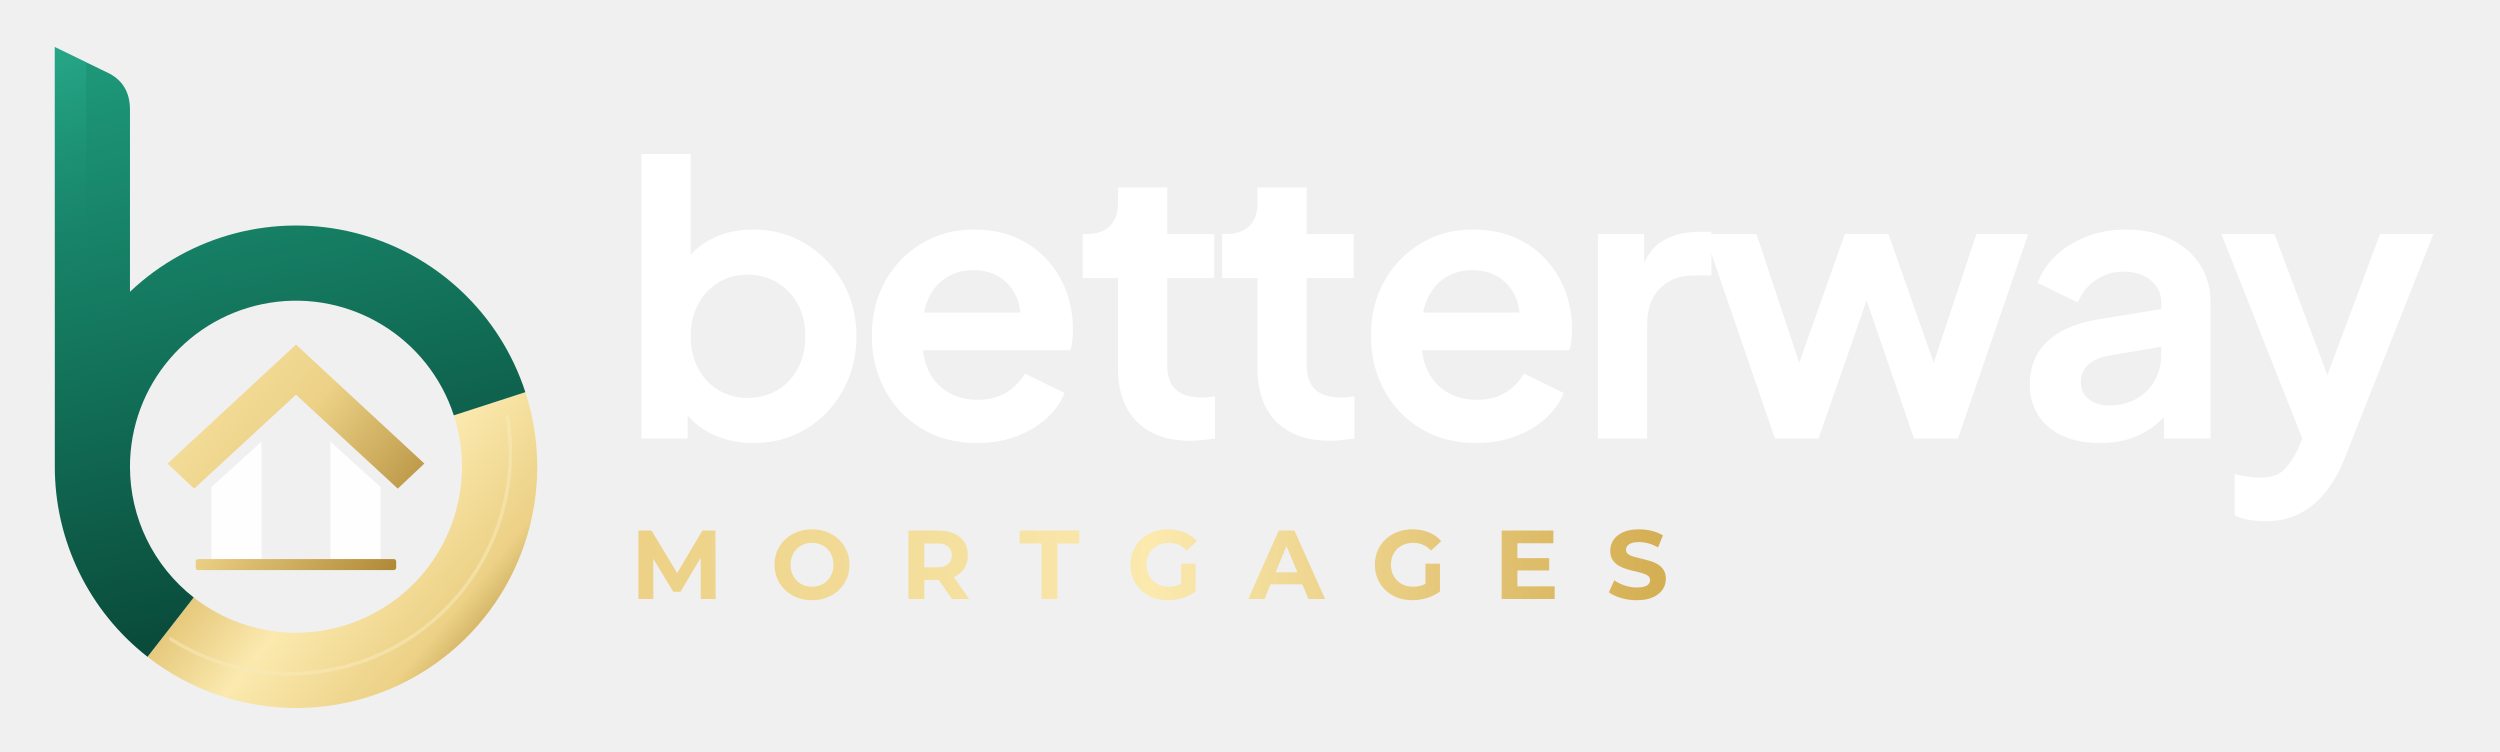
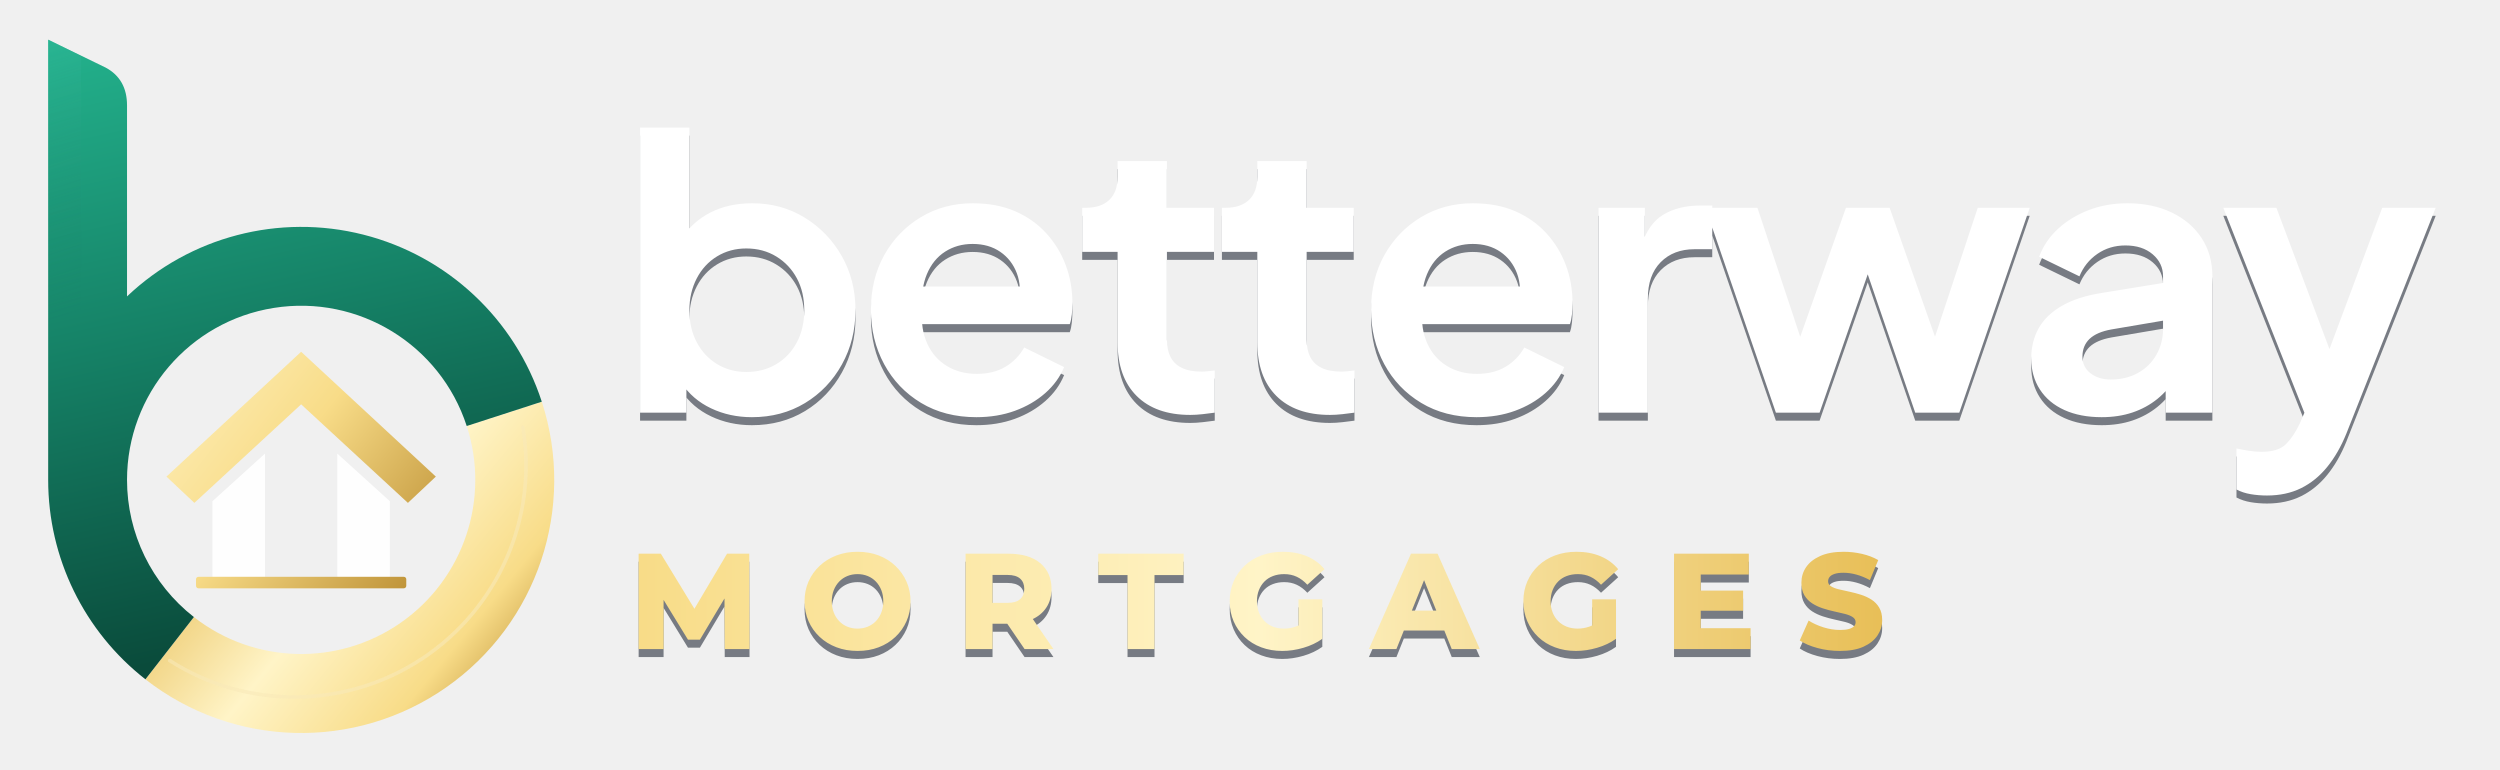
- <svg xmlns="http://www.w3.org/2000/svg" viewBox="0 0 1277.2 384.0" width="1277" height="384" fill="none">
+ <svg xmlns="http://www.w3.org/2000/svg" viewBox="0 0 1247.9 384.0" width="1248" height="384" fill="none">
  <defs>
    <linearGradient id="bw-h-dark-em-stem" x1="88" y1="42" x2="175" y2="430" gradientUnits="userSpaceOnUse">
-       <stop offset="0%" stop-color="#1F9D7D" />
-       <stop offset="52%" stop-color="#13755C" />
+       <stop offset="0%" stop-color="#24B58F" />
+       <stop offset="52%" stop-color="#158065" />
      <stop offset="100%" stop-color="#0A4B3B" />
    </linearGradient>
    <linearGradient id="bw-h-dark-em-arch" x1="120" y1="168" x2="412" y2="330" gradientUnits="userSpaceOnUse">
-       <stop offset="0%" stop-color="#1F9D7D" />
-       <stop offset="58%" stop-color="#13755C" />
+       <stop offset="0%" stop-color="#24B58F" />
+       <stop offset="58%" stop-color="#158065" />
      <stop offset="100%" stop-color="#0A4B3B" />
    </linearGradient>
    <linearGradient id="bw-h-dark-em-facet" x1="94" y1="44" x2="148" y2="210" gradientUnits="userSpaceOnUse">
      <stop offset="0%" stop-color="#35BFA0" stop-opacity="0.42" />
      <stop offset="100%" stop-color="#13755C" stop-opacity="0" />
    </linearGradient>
    <linearGradient id="bw-h-dark-gold-ring" x1="158" y1="242" x2="414" y2="452" gradientUnits="userSpaceOnUse">
-       <stop offset="0%" stop-color="#A67E2B" />
-       <stop offset="28%" stop-color="#D4AE52" />
-       <stop offset="58%" stop-color="#FBE9AE" />
-       <stop offset="82%" stop-color="#ECD186" />
-       <stop offset="100%" stop-color="#A67E2B" />
+       <stop offset="0%" stop-color="#B88A2E" />
+       <stop offset="28%" stop-color="#E8BF58" />
+       <stop offset="58%" stop-color="#FFF4C7" />
+       <stop offset="82%" stop-color="#F8DC88" />
+       <stop offset="100%" stop-color="#B88A2E" />
    </linearGradient>
    <linearGradient id="bw-h-dark-gold-roof" x1="184" y1="224" x2="366" y2="368" gradientUnits="userSpaceOnUse">
-       <stop offset="0%" stop-color="#FBE9AE" />
-       <stop offset="48%" stop-color="#ECD186" />
-       <stop offset="100%" stop-color="#A67E2B" />
+       <stop offset="0%" stop-color="#FFF4C7" />
+       <stop offset="48%" stop-color="#F8DC88" />
+       <stop offset="100%" stop-color="#B88A2E" />
    </linearGradient>
    <linearGradient id="bw-h-dark-gold-text" x1="0%" y1="0%" x2="100%" y2="0%">
-       <stop offset="0%" stop-color="#ECD186" />
-       <stop offset="50%" stop-color="#FBE9AE" />
-       <stop offset="100%" stop-color="#D4AE52" />
+       <stop offset="0%" stop-color="#F8DC88" />
+       <stop offset="50%" stop-color="#FFF4C7" />
+       <stop offset="100%" stop-color="#E8BF58" />
    </linearGradient>
    <linearGradient id="bw-h-dark-crest-bg" x1="40" y1="20" x2="472" y2="492" gradientUnits="userSpaceOnUse">
      <stop offset="0%" stop-color="#101D33" />
      <stop offset="52%" stop-color="#0A1424" />
      <stop offset="100%" stop-color="#060C18" />
    </linearGradient>
    <linearGradient id="bw-h-dark-crest-rim" x1="36" y1="24" x2="476" y2="488" gradientUnits="userSpaceOnUse">
      <stop offset="0%" stop-color="#F0DB99" />
      <stop offset="35%" stop-color="#C6A04B" />
      <stop offset="70%" stop-color="#E7CD85" />
      <stop offset="100%" stop-color="#9A752A" />
    </linearGradient>
    <clipPath id="bw-h-dark-bowl-clip">
      <circle cx="272" cy="316" r="154" />
    </clipPath>
  </defs>
-   <g transform="translate(-66.4, -14.4) scale(0.8)">
+   <g transform="translate(-72.76, -19.56) scale(0.82)">
    <g id="bw-h-dark-mark">
      <path d="M 418.5 268.4                A 154 154 0 0 1 177.2 437.4                L 206.7 399.5                A 106 106 0 0 0 372.8 283.2                Z" fill="url(#bw-h-dark-gold-ring)" />
      <path d="M 118 48                L 153 65                Q 166 72 166 88                L 166 204.3                A 154 154 0 0 1 418.5 268.4                L 372.8 283.2                A 106 106 0 0 0 166 316                A 106 106 0 0 0 206.7 399.5                L 177.2 437.4                A 154 154 0 0 1 118 316                Z" fill="url(#bw-h-dark-em-stem)" />
      <path d="M 118 48 L 138 58 L 138 316 C 138 355 151 389 175 416 L 157 424 C 132 394 118 357 118 316 Z" fill="url(#bw-h-dark-em-facet)" />
      <path d="M 192 426 A 141 141 0 0 0 407 284" stroke="#F8E9B8" stroke-width="2.2" stroke-linecap="round" fill="none" opacity="0.58" />
      <path d="M 190 314                L 272 238                L 354 314                L 337 330                L 272 270                L 207 330                Z" fill="url(#bw-h-dark-gold-roof)" />
      <path d="M 218 329 L 250 300 L 250 375 L 218 375 Z" fill="#FFFFFF" opacity="0.96" />
      <path d="M 326 329 L 294 300 L 294 375 L 326 375 Z" fill="#FFFFFF" opacity="0.96" />
      <rect x="208" y="375" width="128" height="7" rx="1.5" fill="url(#bw-h-dark-gold-roof)" />
    </g>
  </g>
-   <path d="M384.736 226.304Q373.408 226.304 363.904 221.792Q354.4 217.28 348.832 208.832L351.328 203.84V224.0H327.712V78.656H352.864V140.288L349.024 135.104Q354.4 126.656 363.616 121.952Q372.832 117.248 384.928 117.248Q399.712 117.248 411.616 124.544Q423.52 131.84 430.528 144.128Q437.536 156.416 437.536 171.776Q437.536 186.944 430.624 199.424Q423.712 211.904 411.808 219.104Q399.904 226.304 384.736 226.304ZM381.856 203.264Q390.496 203.264 397.216 199.232Q403.936 195.2 407.68 188.096Q411.424 180.992 411.424 171.776Q411.424 162.56 407.68 155.552Q403.936 148.544 397.216 144.416Q390.496 140.288 381.856 140.288Q373.6 140.288 366.976 144.32Q360.352 148.352 356.608 155.552Q352.864 162.752 352.864 171.776Q352.864 180.992 356.608 188.096Q360.352 195.2 366.976 199.232Q373.6 203.264 381.856 203.264Z M499.168 226.304Q483.04 226.304 470.944 219.008Q458.848 211.712 452.128 199.232Q445.408 186.752 445.408 171.584Q445.408 155.84 452.224 143.648Q459.04 131.456 470.848 124.352Q482.656 117.248 497.248 117.248Q509.536 117.248 518.848 121.28Q528.16 125.312 534.688 132.416Q541.216 139.52 544.672 148.64Q548.128 157.76 548.128 168.32Q548.128 171.008 547.84 173.888Q547.552 176.768 546.784 178.88H466.144V159.68H532.576L520.672 168.704Q522.4 159.872 519.808 152.96Q517.216 146.048 511.36 142.016Q505.504 137.984 497.248 137.984Q489.376 137.984 483.232 141.92Q477.088 145.856 473.92 153.44Q470.752 161.024 471.52 171.776Q470.752 181.376 474.112 188.768Q477.472 196.16 484.096 200.192Q490.72 204.224 499.36 204.224Q508.0 204.224 514.048 200.576Q520.096 196.928 523.552 190.784L543.904 200.768Q540.832 208.256 534.304 214.016Q527.776 219.776 518.848 223.04Q509.92 226.304 499.168 226.304Z M608.224 225.152Q590.56 225.152 580.864 215.456Q571.168 205.76 571.168 188.096V142.016H553.12V119.552H555.04Q562.72 119.552 566.944 115.52Q571.168 111.488 571.168 103.808V95.744H596.32V119.552H620.32V142.016H596.32V186.752Q596.32 191.936 598.144 195.584Q599.968 199.232 603.904 201.152Q607.84 203.072 613.984 203.072Q615.328 203.072 617.152 202.88Q618.976 202.688 620.704 202.496V224.0Q618.016 224.384 614.56 224.768Q611.104 225.152 608.224 225.152Z M679.456 225.152Q661.792 225.152 652.096 215.456Q642.4 205.76 642.4 188.096V142.016H624.352V119.552H626.272Q633.952 119.552 638.176 115.52Q642.4 111.488 642.4 103.808V95.744H667.552V119.552H691.552V142.016H667.552V186.752Q667.552 191.936 669.376 195.584Q671.2 199.232 675.136 201.152Q679.072 203.072 685.216 203.072Q686.56 203.072 688.384 202.88Q690.208 202.688 691.936 202.496V224.0Q689.248 224.384 685.792 224.768Q682.336 225.152 679.456 225.152Z M754.144 226.304Q738.016 226.304 725.92 219.008Q713.824 211.712 707.104 199.232Q700.384 186.752 700.384 171.584Q700.384 155.84 707.2 143.648Q714.016 131.456 725.824 124.352Q737.632 117.248 752.224 117.248Q764.512 117.248 773.824 121.28Q783.136 125.312 789.664 132.416Q796.192 139.52 799.648 148.64Q803.104 157.76 803.104 168.32Q803.104 171.008 802.816 173.888Q802.528 176.768 801.76 178.88H721.12V159.68H787.552L775.648 168.704Q777.376 159.872 774.784 152.96Q772.192 146.048 766.336 142.016Q760.48 137.984 752.224 137.984Q744.352 137.984 738.208 141.92Q732.064 145.856 728.896 153.44Q725.728 161.024 726.496 171.776Q725.728 181.376 729.088 188.768Q732.448 196.16 739.072 200.192Q745.696 204.224 754.336 204.224Q762.976 204.224 769.024 200.576Q775.072 196.928 778.528 190.784L798.88 200.768Q795.808 208.256 789.28 214.016Q782.752 219.776 773.824 223.04Q764.896 226.304 754.144 226.304Z M816.352 224.0V119.552H839.968V142.784L838.048 139.328Q841.696 127.616 849.472 123.008Q857.248 118.4 868.192 118.4H874.336V140.672H865.312Q854.56 140.672 848.032 147.296Q841.504 153.92 841.504 165.824V224.0Z M906.784 224.0 870.88 119.552H897.376L923.68 198.848L914.464 198.656L942.496 119.552H964.768L992.608 198.656L983.392 198.848L1009.696 119.552H1036.192L1000.288 224.0H977.824L949.408 141.248H957.856L929.056 224.0Z M1072.864 226.304Q1061.92 226.304 1053.856 222.656Q1045.792 219.008 1041.376 212.192Q1036.96 205.376 1036.96 196.352Q1036.96 187.712 1040.8 180.896Q1044.64 174.08 1052.704 169.472Q1060.768 164.864 1073.056 162.944L1107.232 157.376V176.576L1077.856 181.568Q1070.368 182.912 1066.72 186.368Q1063.072 189.824 1063.072 195.392Q1063.072 200.768 1067.2 203.936Q1071.328 207.104 1077.472 207.104Q1085.344 207.104 1091.392 203.744Q1097.44 200.384 1100.8 194.432Q1104.16 188.48 1104.16 181.376V154.496Q1104.16 147.776 1098.88 143.264Q1093.6 138.752 1084.96 138.752Q1076.896 138.752 1070.656 143.072Q1064.416 147.392 1061.536 154.496L1040.992 144.512Q1044.064 136.256 1050.688 130.208Q1057.312 124.16 1066.336 120.704Q1075.36 117.248 1085.92 117.248Q1098.784 117.248 1108.576 121.952Q1118.368 126.656 1123.84 135.008Q1129.312 143.36 1129.312 154.496V224.0H1105.504V206.144L1110.88 205.76Q1106.848 212.48 1101.28 216.992Q1095.712 221.504 1088.608 223.904Q1081.504 226.304 1072.864 226.304Z M1157.152 266.24Q1152.928 266.24 1148.896 265.568Q1144.864 264.896 1141.6 263.168V242.24Q1144.096 242.816 1147.648 243.392Q1151.2 243.968 1154.272 243.968Q1162.912 243.968 1166.848 240.032Q1170.784 236.096 1173.856 229.568L1180.768 213.44L1180.384 234.56L1134.88 119.552H1161.952L1193.824 204.416H1184.224L1215.904 119.552H1243.168L1197.664 234.56Q1193.632 244.544 1187.872 251.648Q1182.112 258.752 1174.528 262.496Q1166.944 266.24 1157.152 266.24Z" fill="#FFFFFF" />
-   <path d="M326.15 306.0V271.0H332.85L347.75 295.7H344.2L358.85 271.0H365.5L365.6 306.0H358.0L357.95 282.65H359.35L347.65 302.3H344.0L332.05 282.65H333.75V306.0Z M414.9 306.6Q410.75 306.6 407.225 305.25Q403.7 303.9 401.125 301.45Q398.55 299.0 397.125 295.7Q395.7 292.4 395.7 288.5Q395.7 284.6 397.125 281.3Q398.55 278.0 401.15 275.55Q403.75 273.1 407.25 271.75Q410.75 270.4 414.85 270.4Q419.0 270.4 422.475 271.75Q425.95 273.1 428.525 275.55Q431.1 278.0 432.55 281.275Q434.0 284.55 434.0 288.5Q434.0 292.4 432.55 295.725Q431.1 299.05 428.525 301.475Q425.95 303.9 422.475 305.25Q419.0 306.6 414.9 306.6ZM414.85 299.7Q417.2 299.7 419.175 298.9Q421.15 298.1 422.65 296.6Q424.15 295.1 424.975 293.05Q425.8 291.0 425.8 288.5Q425.8 286.0 424.975 283.95Q424.15 281.9 422.675 280.4Q421.2 278.9 419.2 278.1Q417.2 277.3 414.85 277.3Q412.5 277.3 410.525 278.1Q408.55 278.9 407.05 280.4Q405.55 281.9 404.725 283.95Q403.9 286.0 403.9 288.5Q403.9 290.95 404.725 293.025Q405.55 295.1 407.025 296.6Q408.5 298.1 410.5 298.9Q412.5 299.7 414.85 299.7Z M464.1 306.0V271.0H479.05Q486.35 271.0 490.4 274.375Q494.45 277.75 494.45 283.7Q494.45 287.6 492.6 290.425Q490.75 293.25 487.35 294.75Q483.95 296.25 479.25 296.25H468.6L472.2 292.7V306.0ZM486.35 306.0 477.6 293.3H486.25L495.1 306.0ZM472.2 293.6 468.6 289.8H478.8Q482.55 289.8 484.4 288.175Q486.25 286.55 486.25 283.7Q486.25 280.8 484.4 279.2Q482.55 277.6 478.8 277.6H468.6L472.2 273.75Z M532.1 306.0V277.6H520.9V271.0H551.4V277.6H540.2V306.0Z M596.65 306.6Q592.5 306.6 589.025 305.275Q585.55 303.95 582.975 301.5Q580.4 299.05 578.975 295.75Q577.55 292.45 577.55 288.5Q577.55 284.55 578.975 281.25Q580.4 277.95 583.0 275.5Q585.6 273.05 589.1 271.725Q592.6 270.4 596.8 270.4Q601.45 270.4 605.175 271.95Q608.9 273.5 611.45 276.45L606.25 281.25Q604.35 279.25 602.1 278.275Q599.85 277.3 597.2 277.3Q594.65 277.3 592.55 278.1Q590.45 278.9 588.925 280.4Q587.4 281.9 586.575 283.95Q585.75 286.0 585.75 288.5Q585.75 290.95 586.575 293.0Q587.4 295.05 588.925 296.575Q590.45 298.1 592.525 298.9Q594.6 299.7 597.1 299.7Q599.5 299.7 601.775 298.925Q604.05 298.15 606.2 296.3L610.8 302.15Q607.95 304.3 604.175 305.45Q600.4 306.6 596.65 306.6ZM610.8 302.15 603.4 301.1V287.95H610.8Z M637.7 306.0 653.3 271.0H661.3L676.95 306.0H668.45L655.65 275.1H658.85L646.0 306.0ZM645.5 298.5 647.65 292.35H665.65L667.85 298.5Z M721.5 306.6Q717.35 306.6 713.875 305.275Q710.4 303.95 707.825 301.5Q705.25 299.05 703.825 295.75Q702.4 292.45 702.4 288.5Q702.4 284.55 703.825 281.25Q705.25 277.95 707.85 275.5Q710.45 273.05 713.95 271.725Q717.45 270.4 721.65 270.4Q726.3 270.4 730.025 271.95Q733.75 273.5 736.3 276.45L731.1 281.25Q729.2 279.25 726.95 278.275Q724.7 277.3 722.05 277.3Q719.5 277.3 717.4 278.1Q715.3 278.9 713.775 280.4Q712.25 281.9 711.425 283.95Q710.6 286.0 710.6 288.5Q710.6 290.95 711.425 293.0Q712.25 295.05 713.775 296.575Q715.3 298.1 717.375 298.9Q719.45 299.7 721.95 299.7Q724.35 299.7 726.625 298.925Q728.9 298.15 731.05 296.3L735.65 302.15Q732.8 304.3 729.025 305.45Q725.25 306.6 721.5 306.6ZM735.65 302.15 728.25 301.1V287.95H735.65Z M767.15 306.0V271.0H793.6V277.5H775.2V299.5H794.25V306.0ZM774.6 291.4V285.1H791.45V291.4Z M836.2 306.6Q832 306.6 828.15 305.475Q824.3 304.35 821.95 302.55L824.7 296.45Q826.95 298.05 830.025 299.075Q833.1 300.1 836.25 300.1Q838.65 300.1 840.125 299.625Q841.6 299.15 842.3 298.3Q843 297.45 843 296.35Q843 294.95 841.9 294.125Q840.8 293.3 839 292.775Q837.2 292.25 835.025 291.775Q832.85 291.3 830.675 290.6Q828.5 289.9 826.7 288.8Q824.9 287.7 823.775 285.9Q822.65 284.1 822.65 281.3Q822.65 278.3 824.275 275.825Q825.9 273.35 829.175 271.875Q832.45 270.4 837.4 270.4Q840.7 270.4 843.9 271.175Q847.1 271.95 849.55 273.5L847.05 279.65Q844.6 278.25 842.15 277.575Q839.7 276.9 837.35 276.9Q835 276.9 833.5 277.45Q832 278.0 831.35 278.875Q830.7 279.75 830.7 280.9Q830.7 282.25 831.8 283.075Q832.9 283.9 834.7 284.4Q836.5 284.9 838.675 285.4Q840.85 285.9 843.025 286.55Q845.2 287.2 847 288.3Q848.8 289.4 849.925 291.2Q851.05 293.0 851.05 295.75Q851.05 298.7 849.4 301.15Q847.75 303.6 844.475 305.1Q841.2 306.6 836.2 306.6Z" fill="url(#bw-h-dark-gold-text)" />
+   <g opacity="0.52" transform="translate(0, 4)">
+     <path d="M375.304 208.256Q364.212 208.256 354.906 203.838Q345.6 199.42 340.148 191.148L342.592 186.26V206.0H319.468V63.684H344.096V124.032L340.336 118.956Q345.6 110.684 354.624 106.078Q363.648 101.472 375.492 101.472Q389.968 101.472 401.624 108.616Q413.28 115.76 420.142 127.792Q427.004 139.824 427.004 154.864Q427.004 169.716 420.236 181.936Q413.468 194.156 401.812 201.206Q390.156 208.256 375.304 208.256ZM372.484 185.696Q380.944 185.696 387.524 181.748Q394.104 177.8 397.77 170.844Q401.436 163.888 401.436 154.864Q401.436 145.84 397.77 138.978Q394.104 132.116 387.524 128.074Q380.944 124.032 372.484 124.032Q364.4 124.032 357.914 127.98Q351.428 131.928 347.762 138.978Q344.096 146.028 344.096 154.864Q344.096 163.888 347.762 170.844Q351.428 177.8 357.914 181.748Q364.4 185.696 372.484 185.696Z M487.352 208.256Q471.56 208.256 459.716 201.112Q447.872 193.968 441.292 181.748Q434.712 169.528 434.712 154.676Q434.712 139.26 441.386 127.322Q448.06 115.384 459.622 108.428Q471.184 101.472 485.472 101.472Q497.504 101.472 506.622 105.42Q515.74 109.368 522.132 116.324Q528.524 123.28 531.908 132.21Q535.292 141.14 535.292 151.48Q535.292 154.112 535.01 156.932Q534.728 159.752 533.976 161.82H455.016V143.02H520.064L508.408 151.856Q510.1 143.208 507.562 136.44Q505.024 129.672 499.29 125.724Q493.556 121.776 485.472 121.776Q477.764 121.776 471.748 125.63Q465.732 129.484 462.63 136.91Q459.528 144.336 460.28 154.864Q459.528 164.264 462.818 171.502Q466.108 178.74 472.594 182.688Q479.08 186.636 487.54 186.636Q496.0 186.636 501.922 183.064Q507.844 179.492 511.228 173.476L531.156 183.252Q528.148 190.584 521.756 196.224Q515.364 201.864 506.622 205.06Q497.88 208.256 487.352 208.256Z M594.136 207.128Q576.84 207.128 567.346 197.634Q557.852 188.14 557.852 170.844V125.724H540.18V103.728H542.06Q549.58 103.728 553.716 99.78Q557.852 95.832 557.852 88.312V80.416H582.48V103.728H605.98V125.724H582.48V169.528Q582.48 174.604 584.266 178.176Q586.052 181.748 589.906 183.628Q593.76 185.508 599.776 185.508Q601.092 185.508 602.878 185.32Q604.664 185.132 606.356 184.944V206.0Q603.724 206.376 600.34 206.752Q596.956 207.128 594.136 207.128Z M663.884 207.128Q646.588 207.128 637.094 197.634Q627.6 188.14 627.6 170.844V125.724H609.928V103.728H611.808Q619.328 103.728 623.464 99.78Q627.6 95.832 627.6 88.312V80.416H652.228V103.728H675.728V125.724H652.228V169.528Q652.228 174.604 654.014 178.176Q655.8 181.748 659.654 183.628Q663.508 185.508 669.524 185.508Q670.84 185.508 672.626 185.32Q674.412 185.132 676.104 184.944V206.0Q673.472 206.376 670.088 206.752Q666.704 207.128 663.884 207.128Z M737.016 208.256Q721.224 208.256 709.38 201.112Q697.536 193.968 690.956 181.748Q684.376 169.528 684.376 154.676Q684.376 139.26 691.05 127.322Q697.724 115.384 709.286 108.428Q720.848 101.472 735.136 101.472Q747.168 101.472 756.286 105.42Q765.404 109.368 771.796 116.324Q778.188 123.28 781.572 132.21Q784.956 141.14 784.956 151.48Q784.956 154.112 784.674 156.932Q784.392 159.752 783.64 161.82H704.68V143.02H769.728L758.072 151.856Q759.764 143.208 757.226 136.44Q754.688 129.672 748.954 125.724Q743.22 121.776 735.136 121.776Q727.428 121.776 721.412 125.63Q715.396 129.484 712.294 136.91Q709.192 144.336 709.944 154.864Q709.192 164.264 712.482 171.502Q715.772 178.74 722.258 182.688Q728.744 186.636 737.204 186.636Q745.664 186.636 751.586 183.064Q757.508 179.492 760.892 173.476L780.82 183.252Q777.812 190.584 771.42 196.224Q765.028 201.864 756.286 205.06Q747.544 208.256 737.016 208.256Z M797.928 206.0V103.728H821.052V126.476L819.172 123.092Q822.744 111.624 830.358 107.112Q837.972 102.6 848.688 102.6H854.704V124.408H845.868Q835.34 124.408 828.948 130.894Q822.556 137.38 822.556 149.036V206.0Z M886.476 206.0 851.32 103.728H877.264L903.02 181.372L893.996 181.184L921.444 103.728H943.252L970.512 181.184L961.488 181.372L987.244 103.728H1013.188L978.032 206.0H956.036L928.212 124.972H936.484L908.284 206.0Z M1049.096 208.256Q1038.38 208.256 1030.484 204.684Q1022.588 201.112 1018.264 194.438Q1013.94 187.764 1013.94 178.928Q1013.94 170.468 1017.7 163.794Q1021.46 157.12 1029.356 152.608Q1037.252 148.096 1049.284 146.216L1082.748 140.764V159.564L1053.984 164.452Q1046.652 165.768 1043.08 169.152Q1039.508 172.536 1039.508 177.988Q1039.508 183.252 1043.55 186.354Q1047.592 189.456 1053.608 189.456Q1061.316 189.456 1067.238 186.166Q1073.16 182.876 1076.45 177.048Q1079.74 171.22 1079.74 164.264V137.944Q1079.74 131.364 1074.57 126.946Q1069.4 122.528 1060.94 122.528Q1053.044 122.528 1046.934 126.758Q1040.824 130.988 1038.004 137.944L1017.888 128.168Q1020.896 120.084 1027.382 114.162Q1033.868 108.24 1042.704 104.856Q1051.54 101.472 1061.88 101.472Q1074.476 101.472 1084.064 106.078Q1093.652 110.684 1099.01 118.862Q1104.368 127.04 1104.368 137.944V206.0H1081.056V188.516L1086.32 188.14Q1082.372 194.72 1076.92 199.138Q1071.468 203.556 1064.512 205.906Q1057.556 208.256 1049.096 208.256Z M1131.628 247.36Q1127.492 247.36 1123.544 246.702Q1119.596 246.044 1116.4 244.352V223.86Q1118.844 224.424 1122.322 224.988Q1125.8 225.552 1128.808 225.552Q1137.268 225.552 1141.122 221.698Q1144.976 217.844 1147.984 211.452L1154.752 195.66L1154.376 216.34L1109.82 103.728H1136.328L1167.536 186.824H1158.136L1189.156 103.728H1215.852L1171.296 216.34Q1167.348 226.116 1161.708 233.072Q1156.068 240.028 1148.642 243.694Q1141.216 247.36 1131.628 247.36Z" fill="#07101E" />
+     <path d="M318.76 324.0V276.4H329.844L349.564 308.768H343.716L362.892 276.4H373.976L374.112 324.0H361.736L361.6 295.236H363.708L349.36 319.308H343.376L328.62 295.236H331.204V324.0Z M428.036 324.952Q422.324 324.952 417.496 323.116Q412.668 321.28 409.098 317.914Q405.528 314.548 403.556 310.06Q401.584 305.572 401.584 300.2Q401.584 294.828 403.556 290.34Q405.528 285.852 409.098 282.486Q412.668 279.12 417.496 277.284Q422.324 275.448 428.036 275.448Q433.816 275.448 438.61 277.284Q443.404 279.12 446.94 282.486Q450.476 285.852 452.482 290.34Q454.488 294.828 454.488 300.2Q454.488 305.572 452.482 310.094Q450.476 314.616 446.94 317.948Q443.404 321.28 438.61 323.116Q433.816 324.952 428.036 324.952ZM428.036 313.8Q430.756 313.8 433.102 312.848Q435.448 311.896 437.182 310.094Q438.916 308.292 439.902 305.776Q440.888 303.26 440.888 300.2Q440.888 297.072 439.902 294.59Q438.916 292.108 437.182 290.306Q435.448 288.504 433.102 287.552Q430.756 286.6 428.036 286.6Q425.316 286.6 422.97 287.552Q420.624 288.504 418.89 290.306Q417.156 292.108 416.17 294.59Q415.184 297.072 415.184 300.2Q415.184 303.26 416.17 305.776Q417.156 308.292 418.89 310.094Q420.624 311.896 422.97 312.848Q425.316 313.8 428.036 313.8Z M481.96 324.0V276.4H503.244Q513.648 276.4 519.258 281.126Q524.868 285.852 524.868 294.012Q524.868 299.384 522.284 303.294Q519.7 307.204 514.974 309.278Q510.248 311.352 503.72 311.352H489.44L495.424 305.708V324.0ZM511.404 324.0 499.572 306.66H513.92L525.82 324.0ZM495.424 307.136 489.44 300.948H502.904Q507.12 300.948 509.194 299.112Q511.268 297.276 511.268 294.012Q511.268 290.68 509.194 288.844Q507.12 287.008 502.904 287.008H489.44L495.424 280.82Z M562.812 324.0V287.076H548.192V276.4H590.828V287.076H576.276V324.0Z M640.06 324.952Q634.416 324.952 629.588 323.15Q624.76 321.348 621.258 318.016Q617.756 314.684 615.784 310.162Q613.812 305.64 613.812 300.2Q613.812 294.76 615.784 290.238Q617.756 285.716 621.292 282.384Q624.828 279.052 629.69 277.25Q634.552 275.448 640.332 275.448Q647.064 275.448 652.368 277.692Q657.672 279.936 661.14 284.152L652.572 291.904Q650.124 289.252 647.302 287.926Q644.48 286.6 641.012 286.6Q637.952 286.6 635.436 287.552Q632.92 288.504 631.152 290.306Q629.384 292.108 628.398 294.59Q627.412 297.072 627.412 300.2Q627.412 303.192 628.398 305.708Q629.384 308.224 631.152 310.026Q632.92 311.828 635.402 312.814Q637.884 313.8 640.876 313.8Q643.868 313.8 646.724 312.814Q649.58 311.828 652.504 309.448L660.052 318.9Q655.972 321.824 650.6 323.388Q645.228 324.952 640.06 324.952ZM660.052 318.9 648.152 317.132V299.18H660.052Z M683.308 324.0 704.32 276.4H717.58L738.66 324.0H724.652L708.196 282.996H713.5L697.044 324.0ZM694.8 314.752 698.268 304.824H721.524L724.992 314.752Z M786.668 324.952Q781.024 324.952 776.196 323.15Q771.368 321.348 767.866 318.016Q764.364 314.684 762.392 310.162Q760.42 305.64 760.42 300.2Q760.42 294.76 762.392 290.238Q764.364 285.716 767.9 282.384Q771.436 279.052 776.298 277.25Q781.16 275.448 786.94 275.448Q793.672 275.448 798.976 277.692Q804.28 279.936 807.748 284.152L799.18 291.904Q796.732 289.252 793.91 287.926Q791.088 286.6 787.62 286.6Q784.56 286.6 782.044 287.552Q779.528 288.504 777.76 290.306Q775.992 292.108 775.006 294.59Q774.02 297.072 774.02 300.2Q774.02 303.192 775.006 305.708Q775.992 308.224 777.76 310.026Q779.528 311.828 782.01 312.814Q784.492 313.8 787.484 313.8Q790.476 313.8 793.332 312.814Q796.188 311.828 799.112 309.448L806.66 318.9Q802.58 321.824 797.208 323.388Q791.836 324.952 786.668 324.952ZM806.66 318.9 794.76 317.132V299.18H806.66Z M835.628 324.0V276.4H872.96V286.804H848.956V313.596H873.844V324.0ZM848.004 304.892V294.828H870.104V304.892Z M918.452 324.952Q912.604 324.952 907.198 323.49Q901.792 322.028 898.392 319.716L902.812 309.788Q906.008 311.828 910.19 313.154Q914.372 314.48 918.52 314.48Q921.308 314.48 923.008 313.97Q924.708 313.46 925.49 312.61Q926.272 311.76 926.272 310.604Q926.272 308.972 924.776 308.02Q923.28 307.068 920.9 306.456Q918.52 305.844 915.63 305.232Q912.74 304.62 909.85 303.668Q906.96 302.716 904.58 301.186Q902.2 299.656 900.704 297.174Q899.208 294.692 899.208 290.884Q899.208 286.6 901.554 283.132Q903.9 279.664 908.592 277.556Q913.284 275.448 920.288 275.448Q924.98 275.448 929.502 276.502Q934.024 277.556 937.56 279.596L933.412 289.592Q930.012 287.756 926.68 286.838Q923.348 285.92 920.22 285.92Q917.432 285.92 915.732 286.498Q914.032 287.076 913.284 288.028Q912.536 288.98 912.536 290.204Q912.536 291.768 913.998 292.686Q915.46 293.604 917.874 294.182Q920.288 294.76 923.178 295.372Q926.068 295.984 928.958 296.902Q931.848 297.82 934.228 299.35Q936.608 300.88 938.07 303.362Q939.532 305.844 939.532 309.584Q939.532 313.732 937.186 317.234Q934.84 320.736 930.182 322.844Q925.524 324.952 918.452 324.952Z" fill="#07101E" />
+   </g>
+   <path d="M375.304 208.256Q364.212 208.256 354.906 203.838Q345.6 199.42 340.148 191.148L342.592 186.26V206.0H319.468V63.684H344.096V124.032L340.336 118.956Q345.6 110.684 354.624 106.078Q363.648 101.472 375.492 101.472Q389.968 101.472 401.624 108.616Q413.28 115.76 420.142 127.792Q427.004 139.824 427.004 154.864Q427.004 169.716 420.236 181.936Q413.468 194.156 401.812 201.206Q390.156 208.256 375.304 208.256ZM372.484 185.696Q380.944 185.696 387.524 181.748Q394.104 177.8 397.77 170.844Q401.436 163.888 401.436 154.864Q401.436 145.84 397.77 138.978Q394.104 132.116 387.524 128.074Q380.944 124.032 372.484 124.032Q364.4 124.032 357.914 127.98Q351.428 131.928 347.762 138.978Q344.096 146.028 344.096 154.864Q344.096 163.888 347.762 170.844Q351.428 177.8 357.914 181.748Q364.4 185.696 372.484 185.696Z M487.352 208.256Q471.56 208.256 459.716 201.112Q447.872 193.968 441.292 181.748Q434.712 169.528 434.712 154.676Q434.712 139.26 441.386 127.322Q448.06 115.384 459.622 108.428Q471.184 101.472 485.472 101.472Q497.504 101.472 506.622 105.42Q515.74 109.368 522.132 116.324Q528.524 123.28 531.908 132.21Q535.292 141.14 535.292 151.48Q535.292 154.112 535.01 156.932Q534.728 159.752 533.976 161.82H455.016V143.02H520.064L508.408 151.856Q510.1 143.208 507.562 136.44Q505.024 129.672 499.29 125.724Q493.556 121.776 485.472 121.776Q477.764 121.776 471.748 125.63Q465.732 129.484 462.63 136.91Q459.528 144.336 460.28 154.864Q459.528 164.264 462.818 171.502Q466.108 178.74 472.594 182.688Q479.08 186.636 487.54 186.636Q496.0 186.636 501.922 183.064Q507.844 179.492 511.228 173.476L531.156 183.252Q528.148 190.584 521.756 196.224Q515.364 201.864 506.622 205.06Q497.88 208.256 487.352 208.256Z M594.136 207.128Q576.84 207.128 567.346 197.634Q557.852 188.14 557.852 170.844V125.724H540.18V103.728H542.06Q549.58 103.728 553.716 99.78Q557.852 95.832 557.852 88.312V80.416H582.48V103.728H605.98V125.724H582.48V169.528Q582.48 174.604 584.266 178.176Q586.052 181.748 589.906 183.628Q593.76 185.508 599.776 185.508Q601.092 185.508 602.878 185.32Q604.664 185.132 606.356 184.944V206.0Q603.724 206.376 600.34 206.752Q596.956 207.128 594.136 207.128Z M663.884 207.128Q646.588 207.128 637.094 197.634Q627.6 188.14 627.6 170.844V125.724H609.928V103.728H611.808Q619.328 103.728 623.464 99.78Q627.6 95.832 627.6 88.312V80.416H652.228V103.728H675.728V125.724H652.228V169.528Q652.228 174.604 654.014 178.176Q655.8 181.748 659.654 183.628Q663.508 185.508 669.524 185.508Q670.84 185.508 672.626 185.32Q674.412 185.132 676.104 184.944V206.0Q673.472 206.376 670.088 206.752Q666.704 207.128 663.884 207.128Z M737.016 208.256Q721.224 208.256 709.38 201.112Q697.536 193.968 690.956 181.748Q684.376 169.528 684.376 154.676Q684.376 139.26 691.05 127.322Q697.724 115.384 709.286 108.428Q720.848 101.472 735.136 101.472Q747.168 101.472 756.286 105.42Q765.404 109.368 771.796 116.324Q778.188 123.28 781.572 132.21Q784.956 141.14 784.956 151.48Q784.956 154.112 784.674 156.932Q784.392 159.752 783.64 161.82H704.68V143.02H769.728L758.072 151.856Q759.764 143.208 757.226 136.44Q754.688 129.672 748.954 125.724Q743.22 121.776 735.136 121.776Q727.428 121.776 721.412 125.63Q715.396 129.484 712.294 136.91Q709.192 144.336 709.944 154.864Q709.192 164.264 712.482 171.502Q715.772 178.74 722.258 182.688Q728.744 186.636 737.204 186.636Q745.664 186.636 751.586 183.064Q757.508 179.492 760.892 173.476L780.82 183.252Q777.812 190.584 771.42 196.224Q765.028 201.864 756.286 205.06Q747.544 208.256 737.016 208.256Z M797.928 206.0V103.728H821.052V126.476L819.172 123.092Q822.744 111.624 830.358 107.112Q837.972 102.6 848.688 102.6H854.704V124.408H845.868Q835.34 124.408 828.948 130.894Q822.556 137.38 822.556 149.036V206.0Z M886.476 206.0 851.32 103.728H877.264L903.02 181.372L893.996 181.184L921.444 103.728H943.252L970.512 181.184L961.488 181.372L987.244 103.728H1013.188L978.032 206.0H956.036L928.212 124.972H936.484L908.284 206.0Z M1049.096 208.256Q1038.38 208.256 1030.484 204.684Q1022.588 201.112 1018.264 194.438Q1013.94 187.764 1013.94 178.928Q1013.94 170.468 1017.7 163.794Q1021.46 157.12 1029.356 152.608Q1037.252 148.096 1049.284 146.216L1082.748 140.764V159.564L1053.984 164.452Q1046.652 165.768 1043.08 169.152Q1039.508 172.536 1039.508 177.988Q1039.508 183.252 1043.55 186.354Q1047.592 189.456 1053.608 189.456Q1061.316 189.456 1067.238 186.166Q1073.16 182.876 1076.45 177.048Q1079.74 171.22 1079.74 164.264V137.944Q1079.74 131.364 1074.57 126.946Q1069.4 122.528 1060.94 122.528Q1053.044 122.528 1046.934 126.758Q1040.824 130.988 1038.004 137.944L1017.888 128.168Q1020.896 120.084 1027.382 114.162Q1033.868 108.24 1042.704 104.856Q1051.54 101.472 1061.88 101.472Q1074.476 101.472 1084.064 106.078Q1093.652 110.684 1099.01 118.862Q1104.368 127.04 1104.368 137.944V206.0H1081.056V188.516L1086.32 188.14Q1082.372 194.72 1076.92 199.138Q1071.468 203.556 1064.512 205.906Q1057.556 208.256 1049.096 208.256Z M1131.628 247.36Q1127.492 247.36 1123.544 246.702Q1119.596 246.044 1116.4 244.352V223.86Q1118.844 224.424 1122.322 224.988Q1125.8 225.552 1128.808 225.552Q1137.268 225.552 1141.122 221.698Q1144.976 217.844 1147.984 211.452L1154.752 195.66L1154.376 216.34L1109.82 103.728H1136.328L1167.536 186.824H1158.136L1189.156 103.728H1215.852L1171.296 216.34Q1167.348 226.116 1161.708 233.072Q1156.068 240.028 1148.642 243.694Q1141.216 247.36 1131.628 247.36Z" fill="#FFFFFF" />
+   <path d="M318.76 324.0V276.4H329.844L349.564 308.768H343.716L362.892 276.4H373.976L374.112 324.0H361.736L361.6 295.236H363.708L349.36 319.308H343.376L328.62 295.236H331.204V324.0Z M428.036 324.952Q422.324 324.952 417.496 323.116Q412.668 321.28 409.098 317.914Q405.528 314.548 403.556 310.06Q401.584 305.572 401.584 300.2Q401.584 294.828 403.556 290.34Q405.528 285.852 409.098 282.486Q412.668 279.12 417.496 277.284Q422.324 275.448 428.036 275.448Q433.816 275.448 438.61 277.284Q443.404 279.12 446.94 282.486Q450.476 285.852 452.482 290.34Q454.488 294.828 454.488 300.2Q454.488 305.572 452.482 310.094Q450.476 314.616 446.94 317.948Q443.404 321.28 438.61 323.116Q433.816 324.952 428.036 324.952ZM428.036 313.8Q430.756 313.8 433.102 312.848Q435.448 311.896 437.182 310.094Q438.916 308.292 439.902 305.776Q440.888 303.26 440.888 300.2Q440.888 297.072 439.902 294.59Q438.916 292.108 437.182 290.306Q435.448 288.504 433.102 287.552Q430.756 286.6 428.036 286.6Q425.316 286.6 422.97 287.552Q420.624 288.504 418.89 290.306Q417.156 292.108 416.17 294.59Q415.184 297.072 415.184 300.2Q415.184 303.26 416.17 305.776Q417.156 308.292 418.89 310.094Q420.624 311.896 422.97 312.848Q425.316 313.8 428.036 313.8Z M481.96 324.0V276.4H503.244Q513.648 276.4 519.258 281.126Q524.868 285.852 524.868 294.012Q524.868 299.384 522.284 303.294Q519.7 307.204 514.974 309.278Q510.248 311.352 503.72 311.352H489.44L495.424 305.708V324.0ZM511.404 324.0 499.572 306.66H513.92L525.82 324.0ZM495.424 307.136 489.44 300.948H502.904Q507.12 300.948 509.194 299.112Q511.268 297.276 511.268 294.012Q511.268 290.68 509.194 288.844Q507.12 287.008 502.904 287.008H489.44L495.424 280.82Z M562.812 324.0V287.076H548.192V276.4H590.828V287.076H576.276V324.0Z M640.06 324.952Q634.416 324.952 629.588 323.15Q624.76 321.348 621.258 318.016Q617.756 314.684 615.784 310.162Q613.812 305.64 613.812 300.2Q613.812 294.76 615.784 290.238Q617.756 285.716 621.292 282.384Q624.828 279.052 629.69 277.25Q634.552 275.448 640.332 275.448Q647.064 275.448 652.368 277.692Q657.672 279.936 661.14 284.152L652.572 291.904Q650.124 289.252 647.302 287.926Q644.48 286.6 641.012 286.6Q637.952 286.6 635.436 287.552Q632.92 288.504 631.152 290.306Q629.384 292.108 628.398 294.59Q627.412 297.072 627.412 300.2Q627.412 303.192 628.398 305.708Q629.384 308.224 631.152 310.026Q632.92 311.828 635.402 312.814Q637.884 313.8 640.876 313.8Q643.868 313.8 646.724 312.814Q649.58 311.828 652.504 309.448L660.052 318.9Q655.972 321.824 650.6 323.388Q645.228 324.952 640.06 324.952ZM660.052 318.9 648.152 317.132V299.18H660.052Z M683.308 324.0 704.32 276.4H717.58L738.66 324.0H724.652L708.196 282.996H713.5L697.044 324.0ZM694.8 314.752 698.268 304.824H721.524L724.992 314.752Z M786.668 324.952Q781.024 324.952 776.196 323.15Q771.368 321.348 767.866 318.016Q764.364 314.684 762.392 310.162Q760.42 305.64 760.42 300.2Q760.42 294.76 762.392 290.238Q764.364 285.716 767.9 282.384Q771.436 279.052 776.298 277.25Q781.16 275.448 786.94 275.448Q793.672 275.448 798.976 277.692Q804.28 279.936 807.748 284.152L799.18 291.904Q796.732 289.252 793.91 287.926Q791.088 286.6 787.62 286.6Q784.56 286.6 782.044 287.552Q779.528 288.504 777.76 290.306Q775.992 292.108 775.006 294.59Q774.02 297.072 774.02 300.2Q774.02 303.192 775.006 305.708Q775.992 308.224 777.76 310.026Q779.528 311.828 782.01 312.814Q784.492 313.8 787.484 313.8Q790.476 313.8 793.332 312.814Q796.188 311.828 799.112 309.448L806.66 318.9Q802.58 321.824 797.208 323.388Q791.836 324.952 786.668 324.952ZM806.66 318.9 794.76 317.132V299.18H806.66Z M835.628 324.0V276.4H872.96V286.804H848.956V313.596H873.844V324.0ZM848.004 304.892V294.828H870.104V304.892Z M918.452 324.952Q912.604 324.952 907.198 323.49Q901.792 322.028 898.392 319.716L902.812 309.788Q906.008 311.828 910.19 313.154Q914.372 314.48 918.52 314.48Q921.308 314.48 923.008 313.97Q924.708 313.46 925.49 312.61Q926.272 311.76 926.272 310.604Q926.272 308.972 924.776 308.02Q923.28 307.068 920.9 306.456Q918.52 305.844 915.63 305.232Q912.74 304.62 909.85 303.668Q906.96 302.716 904.58 301.186Q902.2 299.656 900.704 297.174Q899.208 294.692 899.208 290.884Q899.208 286.6 901.554 283.132Q903.9 279.664 908.592 277.556Q913.284 275.448 920.288 275.448Q924.98 275.448 929.502 276.502Q934.024 277.556 937.56 279.596L933.412 289.592Q930.012 287.756 926.68 286.838Q923.348 285.92 920.22 285.92Q917.432 285.92 915.732 286.498Q914.032 287.076 913.284 288.028Q912.536 288.98 912.536 290.204Q912.536 291.768 913.998 292.686Q915.46 293.604 917.874 294.182Q920.288 294.76 923.178 295.372Q926.068 295.984 928.958 296.902Q931.848 297.82 934.228 299.35Q936.608 300.88 938.07 303.362Q939.532 305.844 939.532 309.584Q939.532 313.732 937.186 317.234Q934.84 320.736 930.182 322.844Q925.524 324.952 918.452 324.952Z" fill="url(#bw-h-dark-gold-text)" />
</svg>
